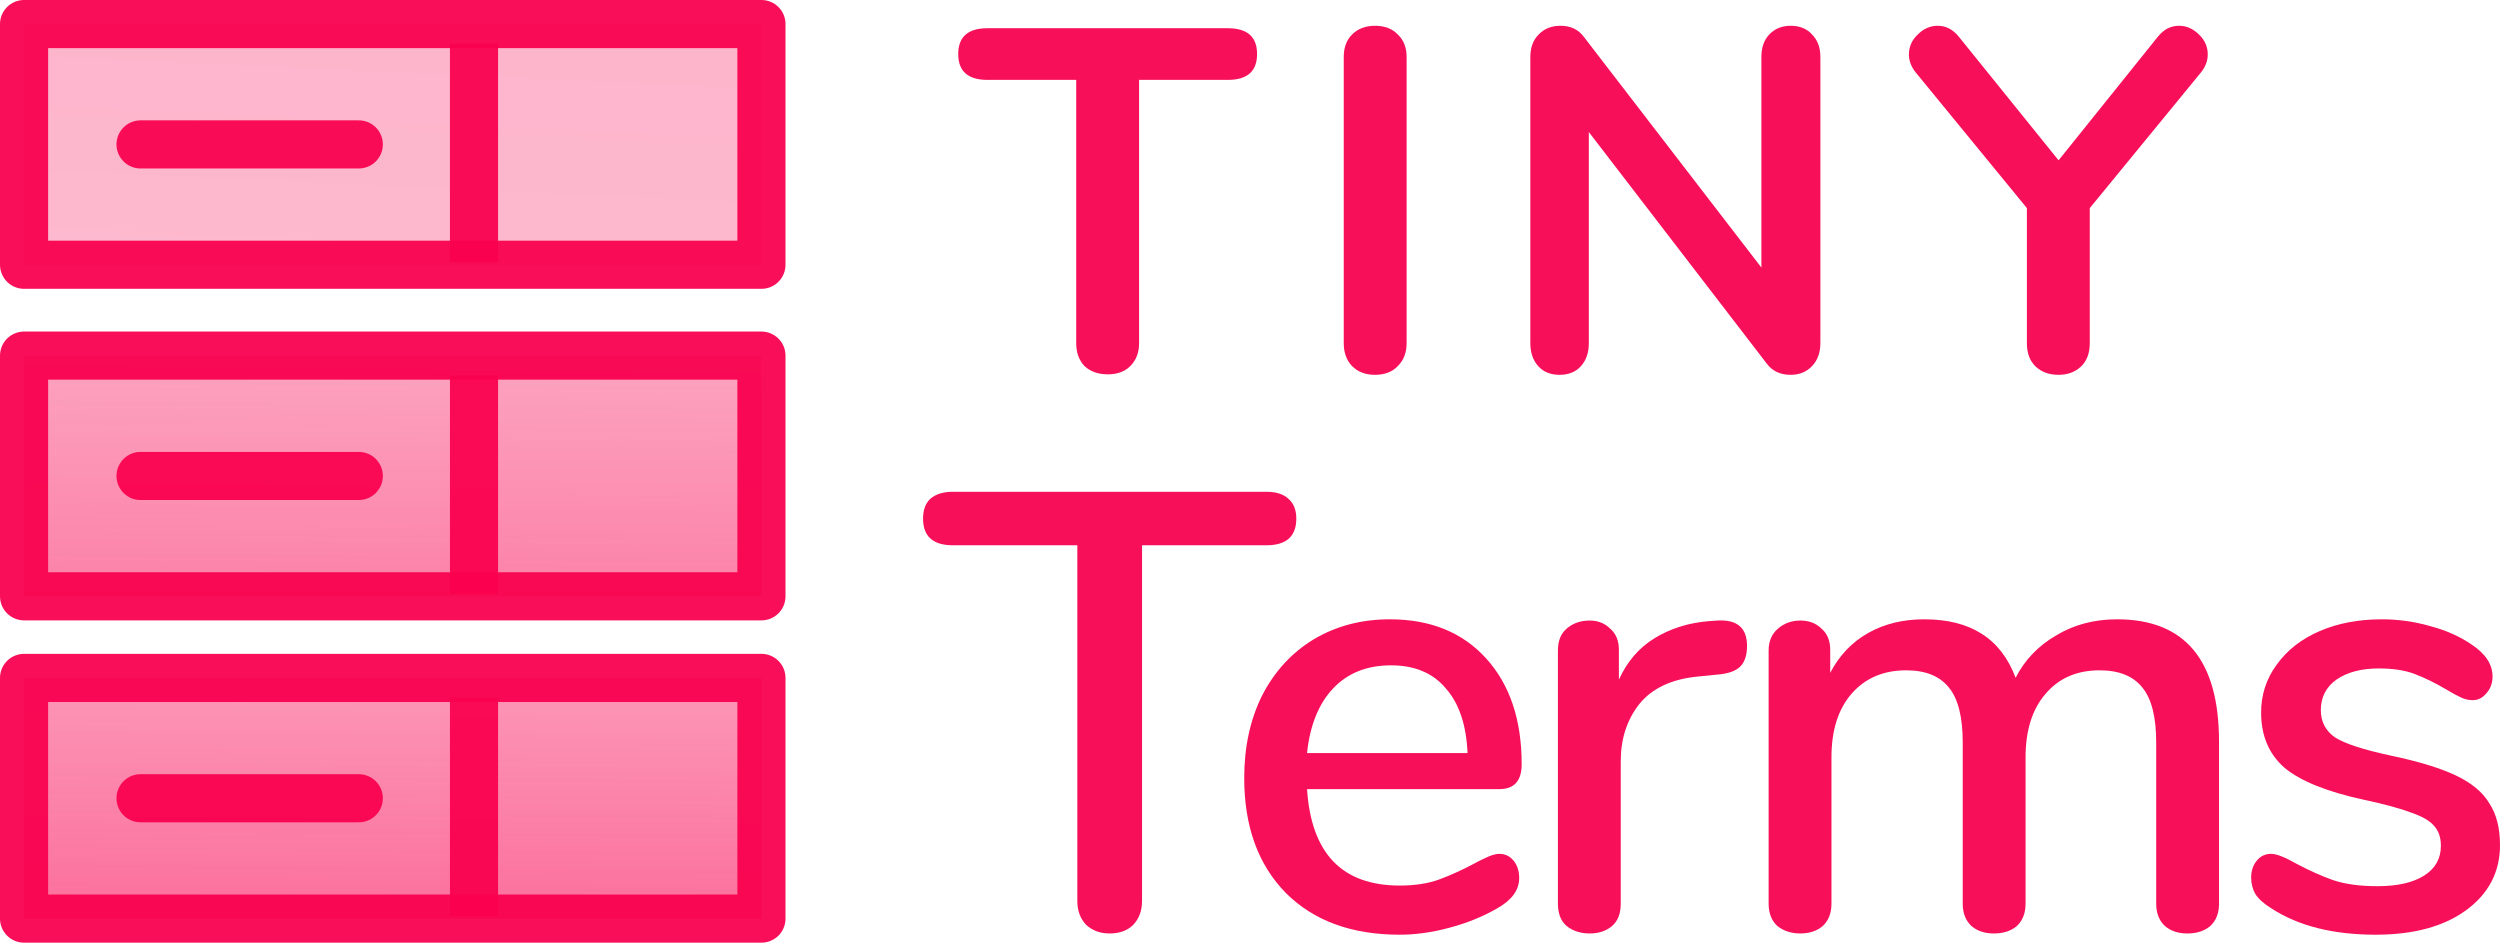
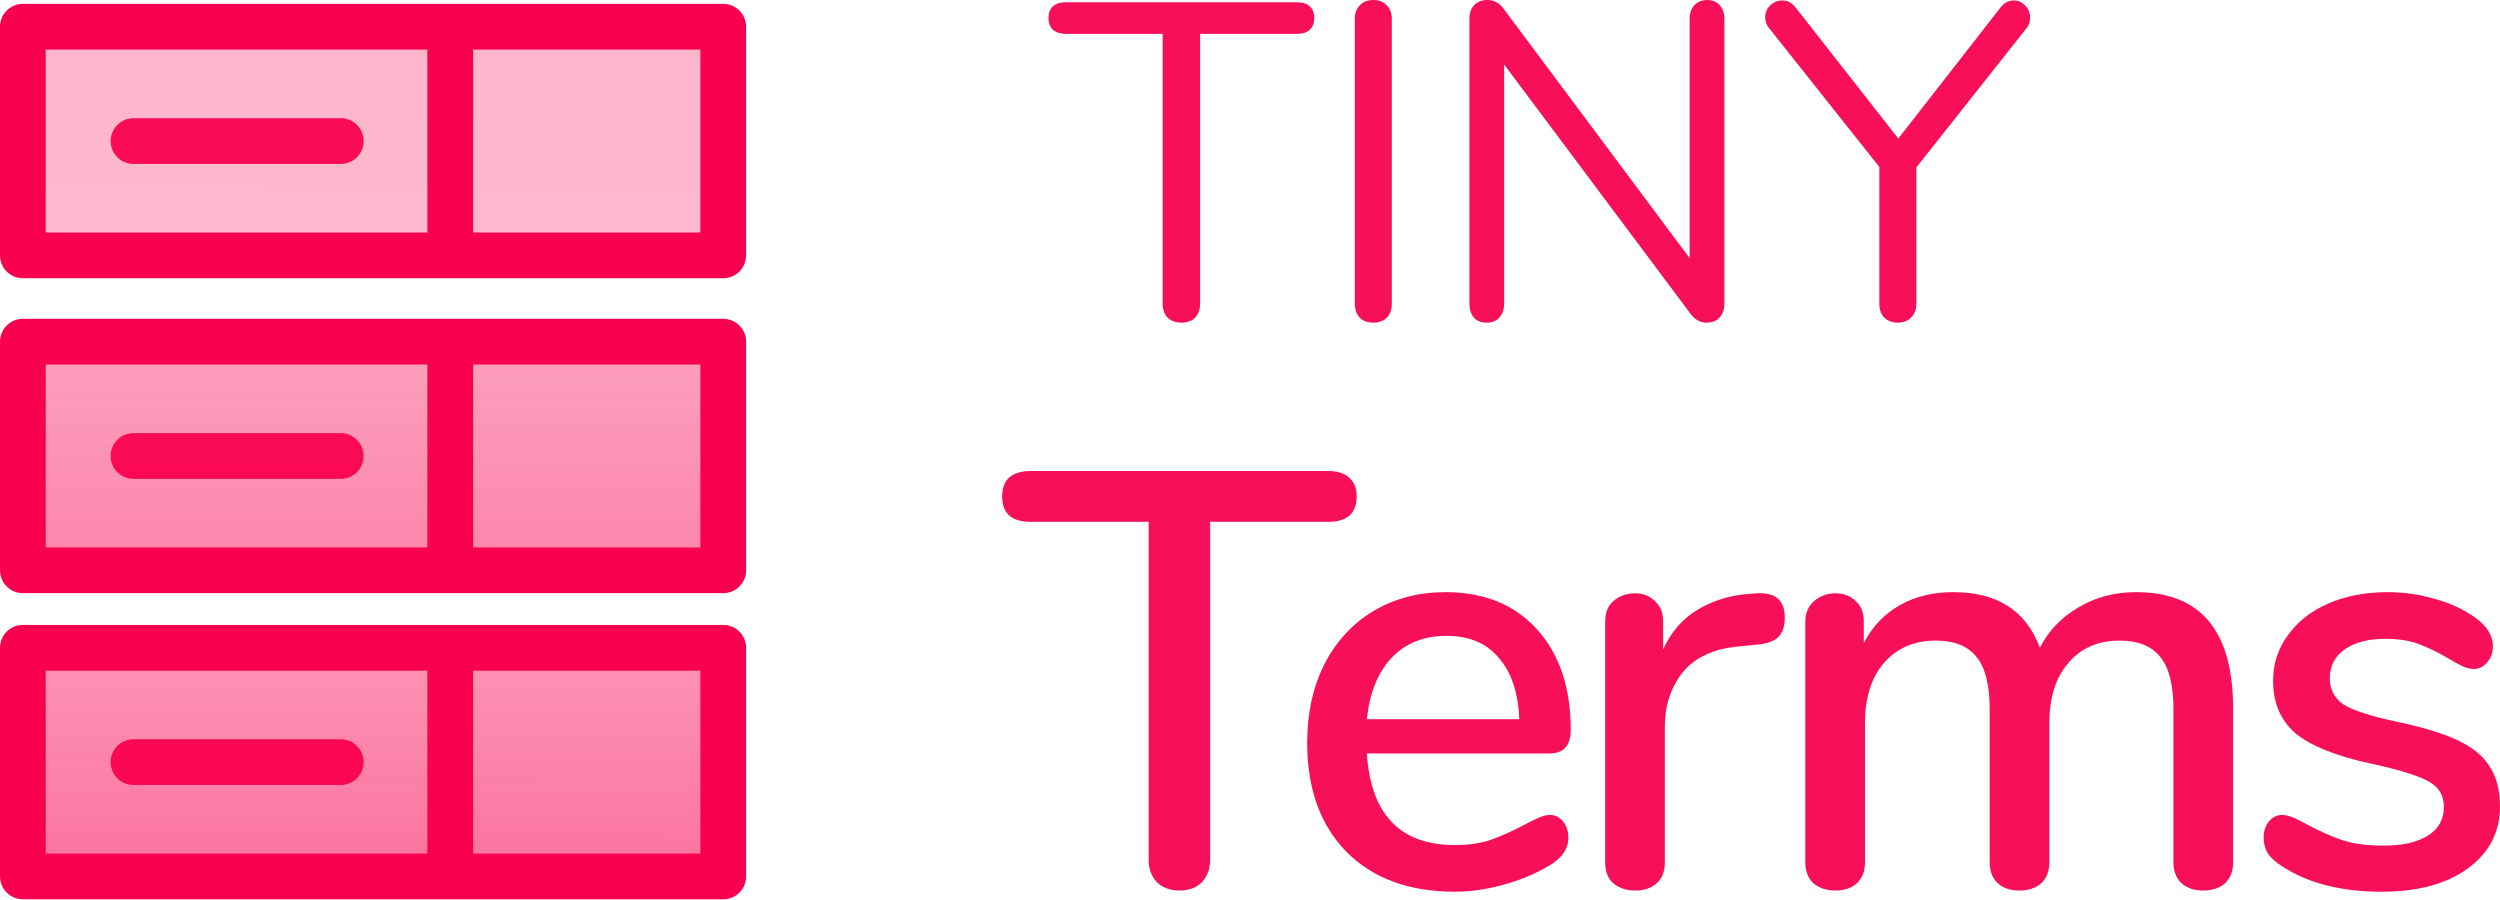
- <svg xmlns="http://www.w3.org/2000/svg" xmlns:xlink="http://www.w3.org/1999/xlink" version="1.1" id="DESIGNS" x="0px" y="0px" width="757.76" height="285.727" viewBox="0 0 757.76 285.727" xml:space="preserve">
-   <defs id="defs13">
-     <linearGradient id="linearGradient8928">
-       <stop style="stop-color:#f8004f;stop-opacity:0.326" offset="0" id="stop8924" />
-       <stop style="stop-color:#f8004f;stop-opacity:0.23" offset="1" id="stop8926" />
+ <svg xmlns="http://www.w3.org/2000/svg" width="797.76" height="286.967" viewBox="0 0 797.76 286.967" version="1.1" id="svg4579">
+   <defs id="defs4504">
+     <linearGradient x1="79.734" y1="-309.987" x2="67.346" y2="524.714" id="linearGradient-1" gradientTransform="scale(1.64913,0.6063805)" gradientUnits="userSpaceOnUse">
+       <stop stop-color="#F8004F" stop-opacity="0.326" offset="0%" id="stop4489" />
+       <stop stop-color="#F8004F" stop-opacity="0.23" offset="100%" id="stop4491" />
    </linearGradient>
-     <linearGradient id="linearGradient8723">
-       <stop id="stop8719" offset="0" style="stop-color:#f8004f;stop-opacity:0.184" />
-       <stop id="stop8721" offset="1" style="stop-color:#f8004f;stop-opacity:0.69" />
+     <linearGradient x1="69.085" y1="-195.905" x2="67.346" y2="339.516" id="linearGradient-2" gradientTransform="scale(1.64913,0.6063805)" gradientUnits="userSpaceOnUse">
+       <stop stop-color="#F8004F" stop-opacity="0.184" offset="0%" id="stop4494" />
+       <stop stop-color="#F8004F" stop-opacity="0.69" offset="100%" id="stop4496" />
    </linearGradient>
-     <linearGradient id="linearGradient8683">
-       <stop style="stop-color:#f8004f;stop-opacity:0;" offset="0" id="stop8681" />
-       <stop style="stop-color:#f8004f;stop-opacity:0.582" offset="1" id="stop8679" />
+     <linearGradient x1="69.085" y1="-386.394" x2="67.346" y2="149.027" id="linearGradient-3" gradientTransform="scale(1.64913,0.6063805)" gradientUnits="userSpaceOnUse">
+       <stop stop-color="#F8004F" stop-opacity="0" offset="0%" id="stop4499" />
+       <stop stop-color="#F8004F" stop-opacity="0.582" offset="100%" id="stop4501" />
    </linearGradient>
-     <linearGradient xlink:href="#linearGradient8683" id="linearGradient8665" x1="163.73" y1="-179.486" x2="160.729" y2="122.233" gradientUnits="userSpaceOnUse" />
-     <linearGradient xlink:href="#linearGradient8723" id="linearGradient8667" x1="163.73" y1="-72.433" x2="160.729" y2="229.286" gradientUnits="userSpaceOnUse" />
-     <linearGradient xlink:href="#linearGradient8928" id="linearGradient8669" x1="182.114" y1="-136.259" x2="160.729" y2="334.109" gradientUnits="userSpaceOnUse" />
  </defs>
-   <g aria-label="TINY" style="font-style:normal;font-variant:normal;font-weight:bold;font-stretch:normal;font-size:147.76px;line-height:1.25;font-family:Nunito;-inkscape-font-specification:'Nunito, Bold';font-variant-ligatures:normal;font-variant-caps:normal;font-variant-numeric:normal;font-feature-settings:normal;text-align:start;letter-spacing:0px;word-spacing:0px;writing-mode:lr-tb;text-anchor:start;fill:#f7004f;fill-opacity:0.941;stroke:none;stroke-width:54.416" id="text4492" transform="translate(-32.20591,-4.008588)">
-     <path d="m 368.011,117.471 q -4.433,0 -7.092,-2.512 -2.512,-2.66 -2.512,-6.945 V 28.224 h -26.892 q -8.866,0 -8.866,-7.831 0,-7.831 8.866,-7.831 h 72.846 q 8.866,0 8.866,7.831 0,7.831 -8.866,7.831 H 377.468 V 108.014 q 0,4.285 -2.66,6.945 -2.512,2.512 -6.797,2.512 z" style="font-style:normal;font-variant:normal;font-weight:bold;font-stretch:normal;font-size:147.76px;font-family:Nunito;-inkscape-font-specification:'Nunito, Bold';font-variant-ligatures:normal;font-variant-caps:normal;font-variant-numeric:normal;font-feature-settings:normal;text-align:start;letter-spacing:15px;writing-mode:lr-tb;text-anchor:start;fill:#f7004f;fill-opacity:0.941;stroke-width:54.416" id="path8554" />
-     <path d="m 448.954,117.619 q -4.285,0 -6.945,-2.66 -2.512,-2.66 -2.512,-6.945 V 21.279 q 0,-4.285 2.512,-6.797 2.66,-2.66 6.945,-2.66 4.433,0 6.945,2.66 2.66,2.512 2.66,6.797 V 108.014 q 0,4.285 -2.66,6.945 -2.512,2.66 -6.945,2.66 z" style="font-style:normal;font-variant:normal;font-weight:bold;font-stretch:normal;font-size:147.76px;font-family:Nunito;-inkscape-font-specification:'Nunito, Bold';font-variant-ligatures:normal;font-variant-caps:normal;font-variant-numeric:normal;font-feature-settings:normal;text-align:start;letter-spacing:15px;writing-mode:lr-tb;text-anchor:start;fill:#f7004f;fill-opacity:0.941;stroke-width:54.416" id="path8556" />
-     <path d="m 574.959,11.823 q 4.137,0 6.501,2.66 2.512,2.512 2.512,6.797 V 108.014 q 0,4.285 -2.512,6.945 -2.512,2.66 -6.501,2.66 -4.728,0 -7.24,-3.398 L 513.786,44.034 V 108.014 q 0,4.285 -2.364,6.945 -2.364,2.66 -6.501,2.66 -4.137,0 -6.501,-2.66 -2.364,-2.66 -2.364,-6.945 V 21.279 q 0,-4.285 2.512,-6.797 2.512,-2.66 6.649,-2.66 4.581,0 7.092,3.398 L 566.093,85.112 V 21.279 q 0,-4.285 2.364,-6.797 2.512,-2.66 6.501,-2.66 z" style="font-style:normal;font-variant:normal;font-weight:bold;font-stretch:normal;font-size:147.76px;font-family:Nunito;-inkscape-font-specification:'Nunito, Bold';font-variant-ligatures:normal;font-variant-caps:normal;font-variant-numeric:normal;font-feature-settings:normal;text-align:start;letter-spacing:15px;writing-mode:lr-tb;text-anchor:start;fill:#f7004f;fill-opacity:0.941;stroke-width:54.416" id="path8558" />
-     <path d="m 686.312,15.073 q 2.66,-3.251 6.354,-3.251 3.398,0 6.058,2.66 2.66,2.512 2.66,6.058 0,2.955 -2.216,5.615 L 665.626,67.085 V 108.014 q 0,4.581 -2.66,7.092 -2.66,2.512 -6.797,2.512 -4.285,0 -6.945,-2.512 -2.66,-2.512 -2.66,-7.092 V 67.085 L 613.023,26.155 q -2.216,-2.66 -2.216,-5.615 0,-3.546 2.66,-6.058 2.66,-2.66 6.058,-2.66 3.694,0 6.354,3.251 l 30.291,37.531 z" style="font-style:normal;font-variant:normal;font-weight:bold;font-stretch:normal;font-size:147.76px;font-family:Nunito;-inkscape-font-specification:'Nunito, Bold';font-variant-ligatures:normal;font-variant-caps:normal;font-variant-numeric:normal;font-feature-settings:normal;text-align:start;letter-spacing:15px;writing-mode:lr-tb;text-anchor:start;fill:#f7004f;fill-opacity:0.941;stroke-width:54.416" id="path8560" />
+   <g id="Page-1" style="fill:none;fill-rule:evenodd;stroke:none;stroke-width:1" transform="translate(-97.00013,-150.76)">
+     <g id="Group-3" transform="translate(-29,3)">
+       <g id="mylogo" transform="translate(133,156)">
+         <g id="to-collect">
+           <g id="Group" transform="translate(312,142)" style="fill:#f7004f;fill-opacity:0.941;fill-rule:nonzero">
+             <path d="m 57.35,133.937 c -2.892,0 -5.281,-0.88 -7.166,-2.64 -1.76,-1.885 -2.64,-4.274 -2.64,-7.165 V 16.276 H 9.832 c -6.033,0 -9.05,-2.703 -9.05,-8.108 0,-2.64 0.754,-4.651 2.262,-6.034 C 4.678,0.751 6.941,0.06 9.832,0.06 h 95.034 c 2.891,0 5.091,0.691 6.6,2.074 1.634,1.383 2.451,3.394 2.451,6.034 0,5.405 -3.017,8.108 -9.05,8.108 H 67.154 v 107.856 c 0,2.891 -0.88,5.28 -2.64,7.165 -1.76,1.76 -4.148,2.64 -7.165,2.64 z m 118.088,-24.136 c 1.76,0 3.205,0.692 4.336,2.075 1.131,1.383 1.697,3.143 1.697,5.28 0,3.645 -2.263,6.725 -6.788,9.239 -4.4,2.513 -9.24,4.462 -14.519,5.845 -5.153,1.383 -10.119,2.074 -14.896,2.074 -14.582,0 -26.084,-4.211 -34.507,-12.633 -8.422,-8.548 -12.633,-20.176 -12.633,-34.884 0,-9.428 1.823,-17.787 5.468,-25.078 3.771,-7.291 8.988,-12.948 15.65,-16.97 6.789,-4.023 14.457,-6.035 23.005,-6.035 12.319,0 22.062,3.96 29.227,11.88 7.165,7.919 10.748,18.604 10.748,32.055 0,5.028 -2.263,7.542 -6.788,7.542 h -58.266 c 1.257,19.485 10.623,29.227 28.096,29.227 4.651,0 8.674,-0.629 12.068,-1.886 3.393,-1.257 6.976,-2.891 10.748,-4.902 0.377,-0.251 1.382,-0.754 3.017,-1.509 1.76,-0.88 3.206,-1.32 4.337,-1.32 z m -32.81,-57.133 c -7.291,0 -13.136,2.325 -17.536,6.976 -4.4,4.651 -7.04,11.188 -7.92,19.61 h 48.649 c -0.377,-8.547 -2.577,-15.084 -6.6,-19.61 -3.897,-4.651 -9.428,-6.976 -16.593,-6.976 z" id="path4510" />
+             <path d="m 241.483,39.091 c 6.034,-0.377 9.051,2.2 9.051,7.731 0,2.766 -0.691,4.84 -2.074,6.223 -1.383,1.383 -3.771,2.2 -7.165,2.451 l -5.657,0.566 c -7.92,0.754 -13.828,3.519 -17.725,8.296 -3.771,4.777 -5.657,10.56 -5.657,17.348 v 43.18 c 0,3.017 -0.88,5.28 -2.64,6.788 -1.76,1.509 -4.023,2.263 -6.788,2.263 -2.765,0 -5.091,-0.754 -6.976,-2.263 -1.76,-1.508 -2.64,-3.771 -2.64,-6.788 V 48.142 c 0,-2.891 0.88,-5.091 2.64,-6.6 1.885,-1.633 4.211,-2.45 6.976,-2.45 2.515,0 4.589,0.817 6.223,2.45 1.76,1.509 2.64,3.646 2.64,6.412 v 9.05 c 2.513,-5.531 6.159,-9.742 10.936,-12.633 4.777,-2.891 10.182,-4.588 16.216,-5.091 z" id="path4512" />
+             <path d="m 362.674,38.714 c 20.616,0 30.924,12.382 30.924,37.147 v 49.025 c 0,2.891 -0.88,5.154 -2.64,6.788 -1.76,1.509 -4.086,2.263 -6.977,2.263 -2.765,0 -5.028,-0.754 -6.788,-2.263 -1.76,-1.633 -2.64,-3.896 -2.64,-6.788 V 76.05 c 0,-7.668 -1.383,-13.199 -4.148,-16.593 -2.765,-3.52 -7.102,-5.28 -13.01,-5.28 -6.914,0 -12.382,2.389 -16.405,7.166 -4.023,4.651 -6.034,11.062 -6.034,19.233 v 44.311 c 0,2.891 -0.88,5.154 -2.64,6.788 -1.76,1.509 -4.086,2.263 -6.977,2.263 -2.765,0 -5.028,-0.754 -6.788,-2.263 -1.76,-1.633 -2.64,-3.896 -2.64,-6.788 V 76.05 c 0,-7.668 -1.383,-13.199 -4.148,-16.593 -2.766,-3.52 -7.103,-5.28 -13.01,-5.28 -6.915,0 -12.446,2.389 -16.594,7.166 -4.023,4.651 -6.034,11.062 -6.034,19.233 v 44.311 c 0,2.891 -0.88,5.154 -2.64,6.788 -1.76,1.509 -4.023,2.263 -6.788,2.263 -2.765,0 -5.091,-0.754 -6.977,-2.263 -1.76,-1.633 -2.64,-3.896 -2.64,-6.788 V 48.143 c 0,-2.765 0.943,-4.965 2.829,-6.6 1.885,-1.633 4.148,-2.45 6.788,-2.45 2.64,0 4.777,0.817 6.411,2.45 1.76,1.509 2.64,3.646 2.64,6.412 v 6.976 c 2.765,-5.279 6.599,-9.302 11.502,-12.067 4.903,-2.766 10.559,-4.149 16.97,-4.149 7.04,0 12.823,1.446 17.348,4.337 4.651,2.891 8.108,7.354 10.37,13.388 2.767,-5.405 6.852,-9.679 12.257,-12.822 5.405,-3.269 11.565,-4.903 18.479,-4.903 z m 78.374,95.6 c -12.822,0 -23.319,-2.64 -31.49,-7.92 -2.263,-1.382 -3.897,-2.827 -4.902,-4.336 -0.88,-1.509 -1.32,-3.206 -1.32,-5.091 0,-2.011 0.566,-3.708 1.697,-5.091 1.131,-1.383 2.577,-2.075 4.337,-2.075 1.633,0 4.21,1.006 7.73,3.017 3.771,2.011 7.417,3.646 10.937,4.903 3.645,1.257 8.171,1.886 13.576,1.886 6.034,0 10.748,-1.069 14.142,-3.206 3.394,-2.137 5.091,-5.153 5.091,-9.05 0,-2.515 -0.691,-4.526 -2.074,-6.035 -1.257,-1.508 -3.519,-2.828 -6.788,-3.96 -3.268,-1.257 -8.108,-2.577 -14.519,-3.96 -11.062,-2.388 -19.044,-5.593 -23.947,-9.616 -4.777,-4.148 -7.165,-9.742 -7.165,-16.782 0,-5.405 1.571,-10.245 4.714,-14.519 3.143,-4.4 7.479,-7.794 13.01,-10.182 5.531,-2.389 11.817,-3.583 18.856,-3.583 5.029,0 9.931,0.691 14.708,2.074 4.777,1.257 8.988,3.143 12.633,5.657 4.149,2.766 6.223,5.972 6.223,9.617 0,2.011 -0.629,3.708 -1.886,5.091 -1.131,1.383 -2.514,2.074 -4.148,2.074 -1.131,0 -2.263,-0.251 -3.394,-0.754 -1.131,-0.503 -2.64,-1.32 -4.526,-2.451 -3.393,-2.011 -6.599,-3.583 -9.616,-4.714 -2.891,-1.131 -6.537,-1.697 -10.937,-1.697 -5.28,0 -9.554,1.131 -12.822,3.394 -3.143,2.263 -4.714,5.343 -4.714,9.24 0,3.519 1.446,6.285 4.337,8.296 3.017,1.885 8.611,3.708 16.782,5.468 8.423,1.76 15.022,3.771 19.799,6.034 4.777,2.263 8.171,5.091 10.182,8.485 2.137,3.269 3.206,7.48 3.206,12.634 0,8.171 -3.457,14.77 -10.371,19.798 -6.788,4.903 -15.902,7.354 -27.341,7.354 z" id="path4514" />
+           </g>
+           <g id="g4521">
+             <polygon id="polygon4517" points="223.794,73.249 0.294,73.249 0.294,0.293 223.794,0.293 " style="fill:url(#linearGradient-1);fill-rule:nonzero;stroke:#f8004f;stroke-width:14.588;stroke-linecap:round;stroke-linejoin:round" />
+             <path d="M 136.675,6.282 V 72.43" id="path4519" style="stroke:#f9004f;stroke-width:14.587" />
+           </g>
+           <g id="g4527" transform="translate(0,100)">
+             <polygon id="polygon4523" points="223.794,73.745 0.294,73.745 0.294,0.789 223.794,0.789 " style="fill:url(#linearGradient-2);fill-rule:nonzero;stroke:#f8004f;stroke-width:14.588;stroke-linecap:round;stroke-linejoin:round" />
+             <path d="M 136.675,6.778 V 72.925" id="path4525" style="stroke:#f9004f;stroke-width:14.587" />
+           </g>
+           <g id="g4533" transform="translate(0,198)">
+             <polygon id="polygon4529" points="223.794,73.432 0.294,73.432 0.294,0.476 223.794,0.476 " style="fill:url(#linearGradient-3);fill-rule:nonzero;stroke:#f8004f;stroke-width:14.588;stroke-linecap:round;stroke-linejoin:round" />
+             <path d="M 136.675,6.465 V 72.612" id="path4531" style="stroke:#f9004f;stroke-width:14.587" />
+           </g>
+           <path d="M 101.749,36.772 H 35.602 m 66.147,100.496 H 35.602 m 66.147,97.687 H 35.602" id="path4535" style="stroke:#f9004f;stroke-width:14.588;stroke-linecap:round;stroke-linejoin:round;stroke-opacity:0.941" />
+         </g>
+       </g>
+       <g aria-label="TINY" style="font-weight:normal;font-size:144px;font-family:Nunito-Regular, Nunito;letter-spacing:-0.269;fill:#f70f59" id="TINY">
+         <path d="m 503.056,250.72 q -2.736,0 -4.464,-1.584 -1.584,-1.728 -1.584,-4.464 V 158.56 h -30.96 q -2.592,0 -4.032,-1.296 -1.44,-1.296 -1.44,-3.744 0,-2.448 1.44,-3.744 1.44,-1.296 4.032,-1.296 h 73.872 q 2.592,0 4.032,1.296 1.44,1.296 1.44,3.744 0,2.448 -1.44,3.744 -1.44,1.296 -4.032,1.296 h -30.96 v 86.112 q 0,2.736 -1.584,4.464 -1.584,1.584 -4.32,1.584 z" id="path4585" />
+         <path d="m 564.226,250.72 q -2.736,0 -4.32,-1.584 -1.584,-1.728 -1.584,-4.464 v -90.864 q 0,-2.736 1.584,-4.32 1.584,-1.728 4.32,-1.728 2.736,0 4.32,1.728 1.584,1.584 1.584,4.32 v 90.864 q 0,2.736 -1.584,4.464 -1.584,1.584 -4.32,1.584 z" id="path4587" />
+         <path d="m 670.785,147.76 q 2.592,0 4.032,1.728 1.44,1.584 1.44,4.32 v 90.864 q 0,2.736 -1.584,4.464 -1.44,1.584 -4.176,1.584 -2.736,0 -4.752,-2.448 l -59.76,-79.92 v 76.32 q 0,2.736 -1.584,4.464 -1.44,1.584 -4.032,1.584 -2.592,0 -4.032,-1.584 -1.44,-1.728 -1.44,-4.464 v -90.864 q 0,-2.736 1.44,-4.32 1.584,-1.728 4.32,-1.728 2.88,0 4.896,2.448 l 59.616,79.92 v -76.32 q 0,-2.736 1.44,-4.32 1.584,-1.728 4.176,-1.728 z" id="path4589" />
+         <path d="m 764.445,150.064 q 1.728,-2.16 4.176,-2.16 2.016,0 3.6,1.584 1.584,1.584 1.584,3.888 0,2.16 -1.296,3.6 l -34.992,44.208 v 43.488 q 0,2.88 -1.728,4.464 -1.584,1.584 -4.176,1.584 -2.592,0 -4.32,-1.584 -1.584,-1.584 -1.584,-4.464 V 201.04 l -34.992,-44.064 q -1.44,-1.584 -1.44,-3.6 0,-2.304 1.584,-3.888 1.728,-1.584 3.888,-1.584 2.448,0 4.176,2.16 l 32.832,41.904 z" id="path4591" />
+       </g>
+     </g>
  </g>
-   <g aria-label="Terms" style="font-style:normal;font-variant:normal;font-weight:600;font-stretch:normal;font-size:188.56px;line-height:1.25;font-family:Nunito;-inkscape-font-specification:'Nunito, Semi-Bold';font-variant-ligatures:normal;font-variant-caps:normal;font-variant-numeric:normal;font-feature-settings:normal;text-align:start;letter-spacing:0px;word-spacing:0px;writing-mode:lr-tb;text-anchor:start;fill:#f7004f;fill-opacity:0.941;stroke:none;stroke-width:35.354" id="text4492-9" transform="translate(-33.00603,-0.00858779)">
-     <path d="m 369.355,282.946 q -4.337,0 -7.165,-2.64 -2.64,-2.828 -2.64,-7.165 V 165.284 h -37.712 q -9.051,0 -9.051,-8.108 0,-3.96 2.263,-6.034 2.451,-2.074 6.788,-2.074 h 95.034 q 4.337,0 6.6,2.074 2.451,2.074 2.451,6.034 0,8.108 -9.051,8.108 h -37.712 v 107.856 q 0,4.337 -2.64,7.165 -2.64,2.64 -7.165,2.64 z" style="font-style:normal;font-variant:normal;font-weight:600;font-stretch:normal;font-size:188.56px;font-family:Nunito;-inkscape-font-specification:'Nunito, Semi-Bold';font-variant-ligatures:normal;font-variant-caps:normal;font-variant-numeric:normal;font-feature-settings:normal;text-align:start;letter-spacing:-10px;writing-mode:lr-tb;text-anchor:start;fill:#f7004f;fill-opacity:0.941;stroke-width:35.354" id="path8543" />
-     <path d="m 487.444,258.81 q 2.64,0 4.337,2.074 1.697,2.074 1.697,5.28 0,5.468 -6.788,9.239 -6.6,3.771 -14.519,5.845 -7.731,2.074 -14.896,2.074 -21.873,0 -34.506,-12.634 -12.634,-12.822 -12.634,-34.884 0,-14.142 5.468,-25.078 5.657,-10.936 15.65,-16.97 10.182,-6.034 23.004,-6.034 18.479,0 29.227,11.879 10.748,11.879 10.748,32.055 0,7.542 -6.788,7.542 h -58.265 q 1.886,29.227 28.095,29.227 6.977,0 12.068,-1.886 5.091,-1.886 10.748,-4.903 0.566,-0.377 3.017,-1.508 2.64,-1.32 4.337,-1.32 z m -32.809,-57.134 q -10.936,0 -17.536,6.977 -6.6,6.977 -7.92,19.61 h 48.648 q -0.566,-12.822 -6.6,-19.61 -5.845,-6.977 -16.593,-6.977 z" style="font-style:normal;font-variant:normal;font-weight:600;font-stretch:normal;font-size:188.56px;font-family:Nunito;-inkscape-font-specification:'Nunito, Semi-Bold';font-variant-ligatures:normal;font-variant-caps:normal;font-variant-numeric:normal;font-feature-settings:normal;text-align:start;letter-spacing:-10px;writing-mode:lr-tb;text-anchor:start;fill:#f7004f;fill-opacity:0.941;stroke-width:35.354" id="path8545" />
-     <path d="m 553.489,188.1 q 9.051,-0.566 9.051,7.731 0,4.148 -2.074,6.222 -2.074,2.074 -7.165,2.451 l -5.657,0.566 q -11.879,1.131 -17.725,8.297 -5.657,7.165 -5.657,17.348 v 43.18 q 0,4.525 -2.64,6.788 -2.64,2.263 -6.788,2.263 -4.148,0 -6.977,-2.263 -2.64,-2.263 -2.64,-6.788 V 197.151 q 0,-4.337 2.64,-6.6 2.828,-2.451 6.977,-2.451 3.771,0 6.222,2.451 2.64,2.263 2.64,6.411 v 9.051 q 3.771,-8.297 10.936,-12.634 7.165,-4.337 16.216,-5.091 z" style="font-style:normal;font-variant:normal;font-weight:600;font-stretch:normal;font-size:188.56px;font-family:Nunito;-inkscape-font-specification:'Nunito, Semi-Bold';font-variant-ligatures:normal;font-variant-caps:normal;font-variant-numeric:normal;font-feature-settings:normal;text-align:start;letter-spacing:-5px;writing-mode:lr-tb;text-anchor:start" id="path8547" />
-     <path d="m 674.68,187.723 q 30.924,0 30.924,37.146 v 49.026 q 0,4.337 -2.64,6.788 -2.64,2.263 -6.977,2.263 -4.148,0 -6.788,-2.263 -2.64,-2.451 -2.64,-6.788 v -48.837 q 0,-11.502 -4.148,-16.593 -4.148,-5.28 -13.011,-5.28 -10.371,0 -16.405,7.165 -6.034,6.977 -6.034,19.233 v 44.312 q 0,4.337 -2.64,6.788 -2.64,2.263 -6.977,2.263 -4.148,0 -6.788,-2.263 -2.64,-2.451 -2.64,-6.788 v -48.837 q 0,-11.502 -4.148,-16.593 -4.148,-5.28 -13.011,-5.28 -10.371,0 -16.593,7.165 -6.034,6.977 -6.034,19.233 v 44.312 q 0,4.337 -2.64,6.788 -2.64,2.263 -6.788,2.263 -4.148,0 -6.977,-2.263 -2.64,-2.451 -2.64,-6.788 V 197.151 q 0,-4.148 2.828,-6.6 2.828,-2.451 6.788,-2.451 3.96,0 6.411,2.451 2.64,2.263 2.64,6.411 v 6.977 q 4.148,-7.92 11.502,-12.068 7.354,-4.148 16.97,-4.148 10.559,0 17.348,4.337 6.977,4.337 10.371,13.388 4.148,-8.108 12.256,-12.822 8.108,-4.903 18.479,-4.903 z" style="font-style:normal;font-variant:normal;font-weight:600;font-stretch:normal;font-size:188.56px;font-family:Nunito;-inkscape-font-specification:'Nunito, Semi-Bold';font-variant-ligatures:normal;font-variant-caps:normal;font-variant-numeric:normal;font-feature-settings:normal;text-align:start;letter-spacing:-10.5px;writing-mode:lr-tb;text-anchor:start" id="path8549" />
-     <path d="m 753.054,283.323 q -19.233,0 -31.49,-7.92 -3.394,-2.074 -4.903,-4.337 -1.32,-2.263 -1.32,-5.091 0,-3.017 1.697,-5.091 1.697,-2.074 4.337,-2.074 2.451,0 7.731,3.017 5.657,3.017 10.936,4.903 5.468,1.886 13.576,1.886 9.051,0 14.142,-3.206 5.091,-3.206 5.091,-9.051 0,-3.771 -2.074,-6.034 -1.886,-2.263 -6.788,-3.96 -4.903,-1.886 -14.519,-3.96 -16.593,-3.583 -23.947,-9.617 -7.165,-6.222 -7.165,-16.782 0,-8.108 4.714,-14.519 4.714,-6.6 13.011,-10.182 8.297,-3.583 18.856,-3.583 7.542,0 14.708,2.074 7.165,1.886 12.634,5.657 6.222,4.148 6.222,9.617 0,3.017 -1.886,5.091 -1.697,2.074 -4.148,2.074 -1.697,0 -3.394,-0.754 -1.697,-0.754 -4.525,-2.451 -5.091,-3.017 -9.617,-4.714 -4.337,-1.697 -10.936,-1.697 -7.92,0 -12.822,3.394 -4.714,3.394 -4.714,9.239 0,5.28 4.337,8.297 4.525,2.828 16.782,5.468 12.634,2.64 19.799,6.034 7.165,3.394 10.182,8.485 3.206,4.903 3.206,12.634 0,12.256 -10.371,19.799 -10.182,7.354 -27.341,7.354 z" style="font-style:normal;font-variant:normal;font-weight:600;font-stretch:normal;font-size:188.56px;font-family:Nunito;-inkscape-font-specification:'Nunito, Semi-Bold';font-variant-ligatures:normal;font-variant-caps:normal;font-variant-numeric:normal;font-feature-settings:normal;text-align:start;letter-spacing:-10.5px;writing-mode:lr-tb;text-anchor:start" id="path8551" />
-   </g>
-   <g id="g4561-64" transform="matrix(0.8967546,0,0,0.8967546,-26.01127,-21.32876)">
-     <rect y="31.918" x="37.14" height="81.356" width="249.233" id="rect4552-04" style="opacity:1;fill:url(#linearGradient8669);fill-opacity:1;stroke:#f8004f;stroke-width:16.268;stroke-linecap:round;stroke-linejoin:round;stroke-miterlimit:0;stroke-dasharray:none;stroke-opacity:0.941" />
-     <path id="path4554-4" d="m 189.223,38.596 c 0,73.763 0,73.763 0,73.763" style="fill:none;stroke:#f9004f;stroke-width:16.267;stroke-linecap:butt;stroke-linejoin:miter;stroke-miterlimit:4;stroke-dasharray:none;stroke-opacity:0.941" />
-   </g>
-   <g id="g4561-64-8" transform="matrix(0.8967546,0,0,0.8967546,-26.01127,79.16716)">
-     <rect y="31.918" x="37.14" height="81.356" width="249.233" id="rect4552-04-7" style="opacity:1;fill:url(#linearGradient8667);fill-opacity:1;stroke:#f8004f;stroke-width:16.268;stroke-linecap:round;stroke-linejoin:round;stroke-miterlimit:0;stroke-dasharray:none;stroke-opacity:0.941" />
-     <path id="path4554-4-8" d="m 189.223,38.596 c 0,73.763 0,73.763 0,73.763" style="fill:none;stroke:#f9004f;stroke-width:16.267;stroke-linecap:butt;stroke-linejoin:miter;stroke-miterlimit:4;stroke-dasharray:none;stroke-opacity:0.941" />
-   </g>
-   <g id="g4561-64-8-9" transform="matrix(0.8967546,0,0,0.8967546,-26.01127,176.8538)">
-     <rect y="31.918" x="37.14" height="81.356" width="249.233" id="rect4552-04-7-9" style="opacity:1;fill:url(#linearGradient8665);fill-opacity:1;stroke:#f8004f;stroke-width:16.268;stroke-linecap:round;stroke-linejoin:round;stroke-miterlimit:0;stroke-dasharray:none;stroke-opacity:0.941" />
-     <path id="path4554-4-8-7" d="m 189.223,38.596 c 0,73.763 0,73.763 0,73.763" style="fill:none;stroke:#f9004f;stroke-width:16.267;stroke-linecap:butt;stroke-linejoin:miter;stroke-miterlimit:4;stroke-dasharray:none;stroke-opacity:0.941" />
-   </g>
-   <path id="path4554-4-2" d="m 108.749,43.772 c -66.147,0 -66.147,0 -66.147,0" style="fill:none;stroke:#f9004f;stroke-width:14.588;stroke-linecap:round;stroke-linejoin:round;stroke-miterlimit:4;stroke-dasharray:none;stroke-opacity:0.941" />
-   <path id="path4554-4-2-7" d="m 108.749,144.268 c -66.147,0 -66.147,0 -66.147,0" style="fill:none;stroke:#f9004f;stroke-width:14.588;stroke-linecap:round;stroke-linejoin:round;stroke-miterlimit:4;stroke-dasharray:none;stroke-opacity:0.941" />
-   <path id="path4554-4-2-7-7" d="m 108.749,241.955 c -66.147,0 -66.147,0 -66.147,0" style="fill:none;stroke:#f9004f;stroke-width:14.588;stroke-linecap:round;stroke-linejoin:round;stroke-miterlimit:4;stroke-dasharray:none;stroke-opacity:0.941" />
</svg>
